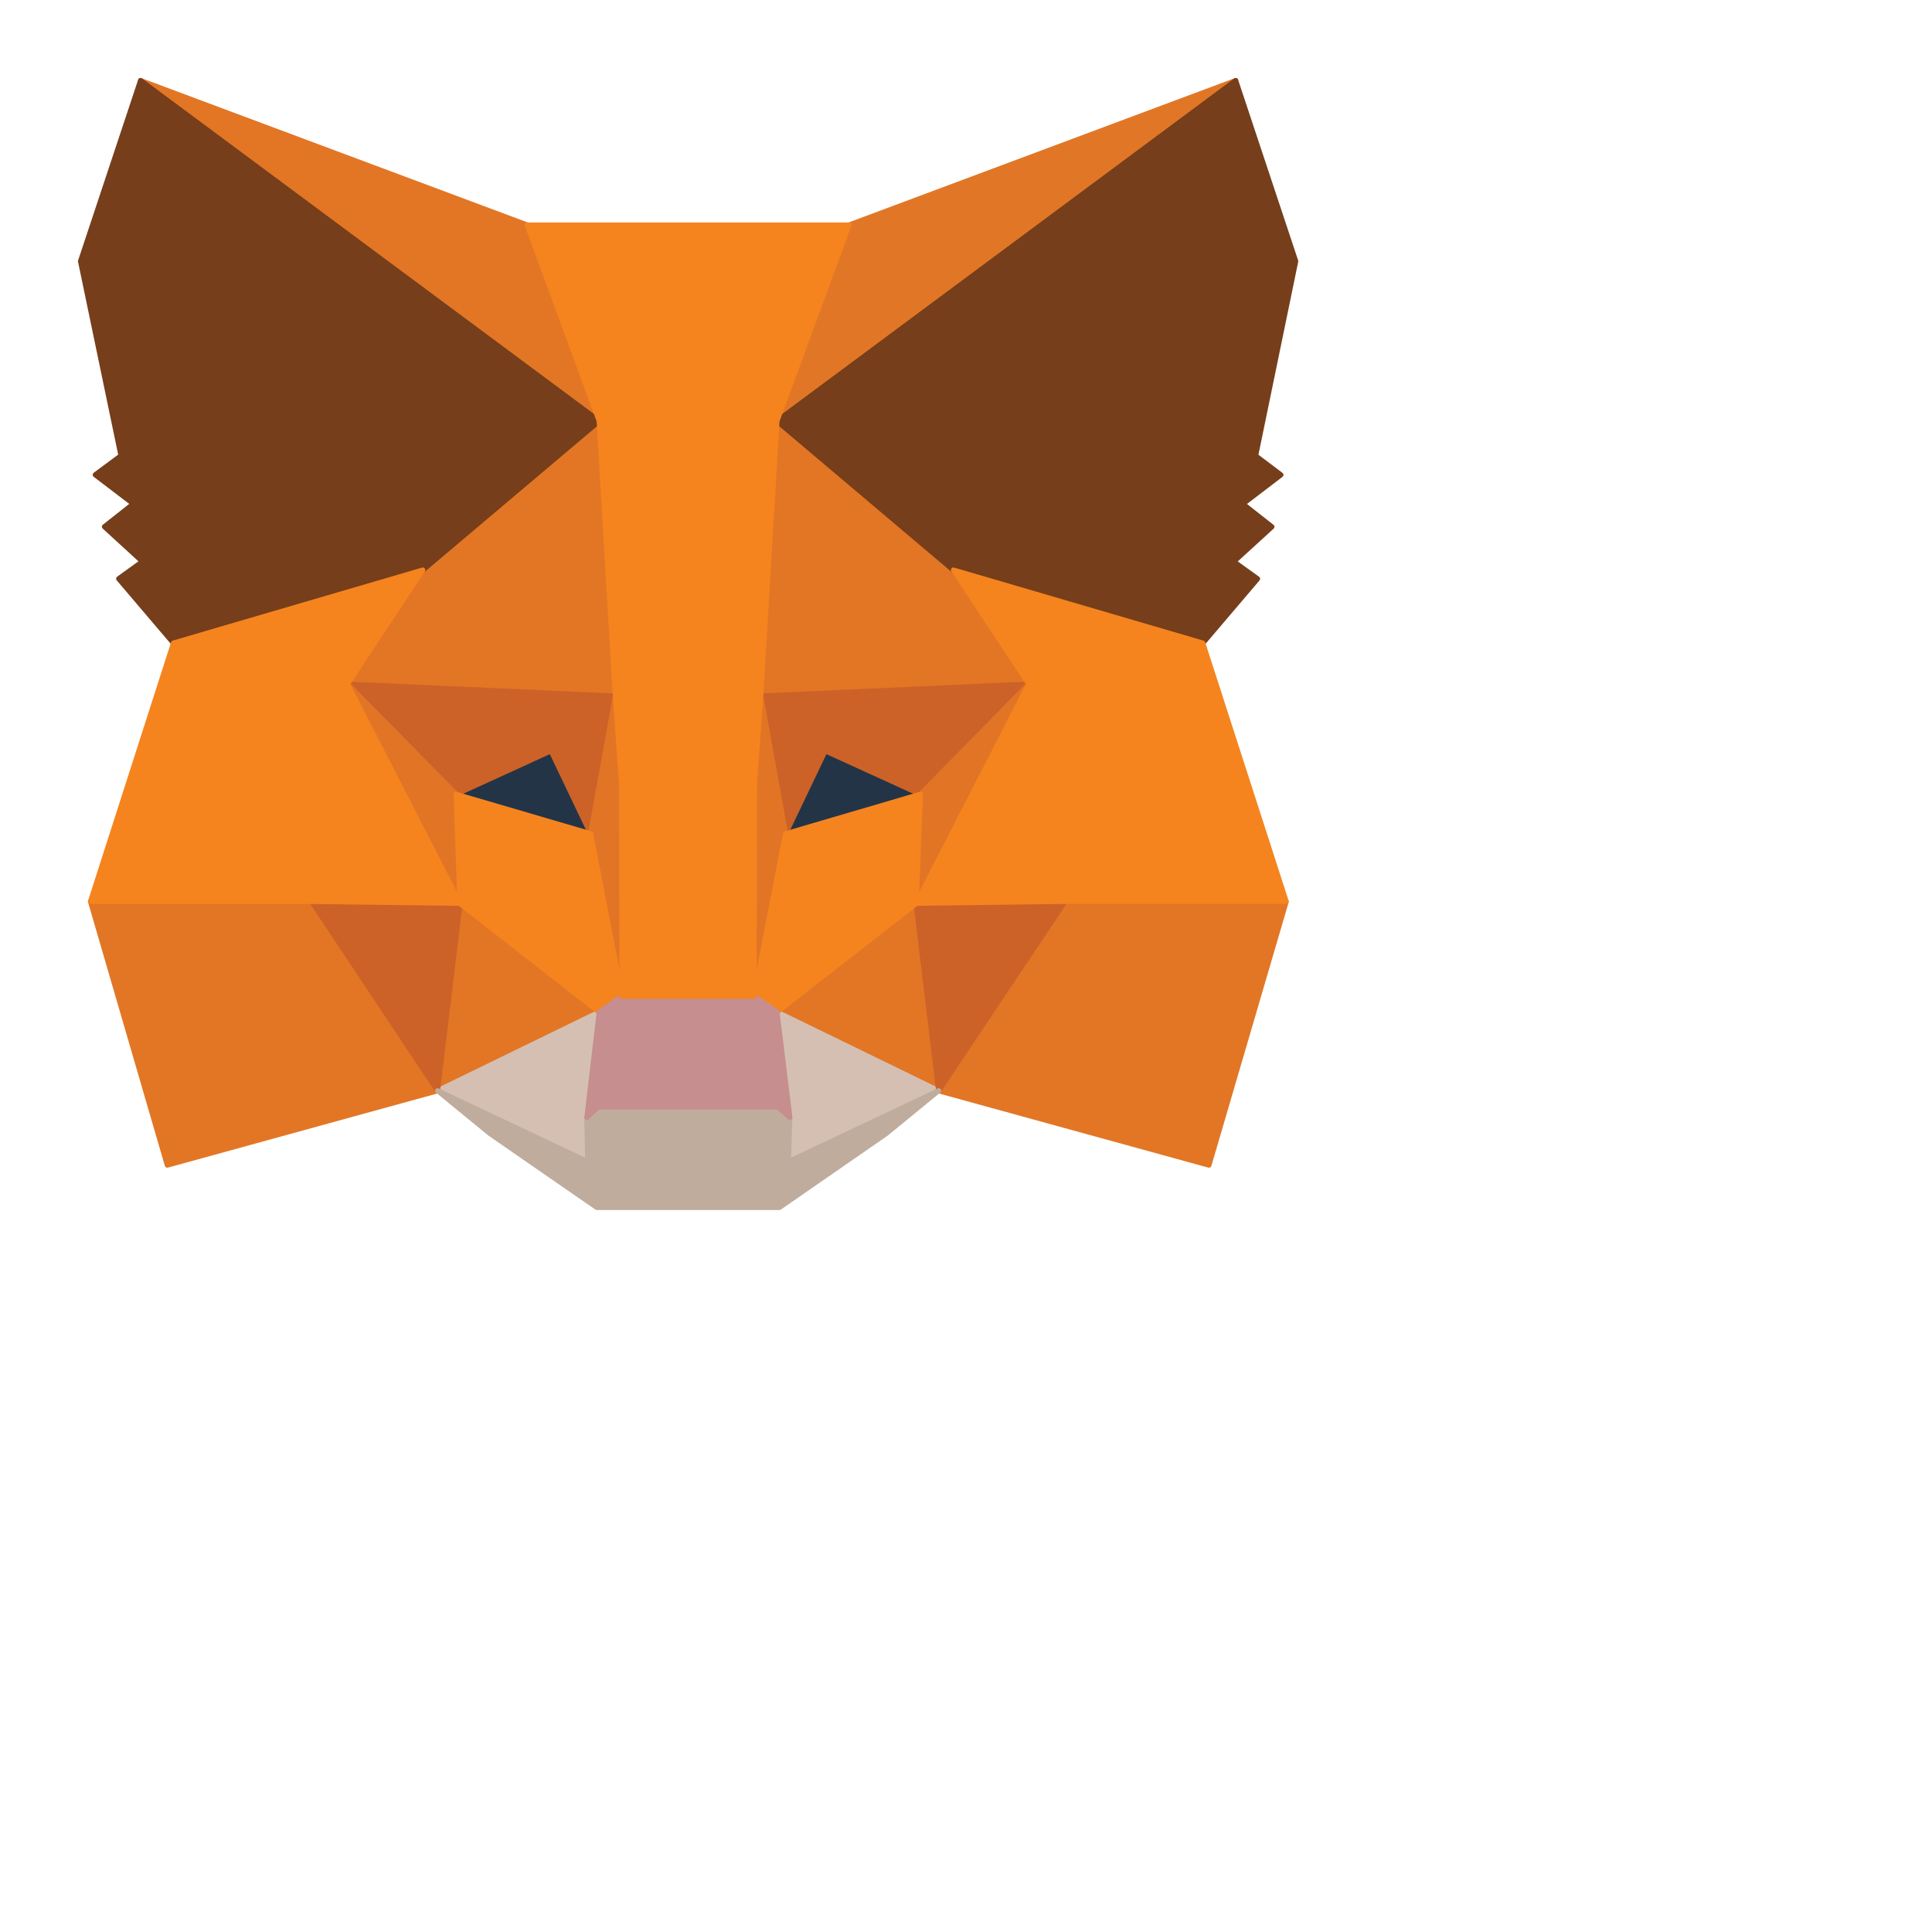
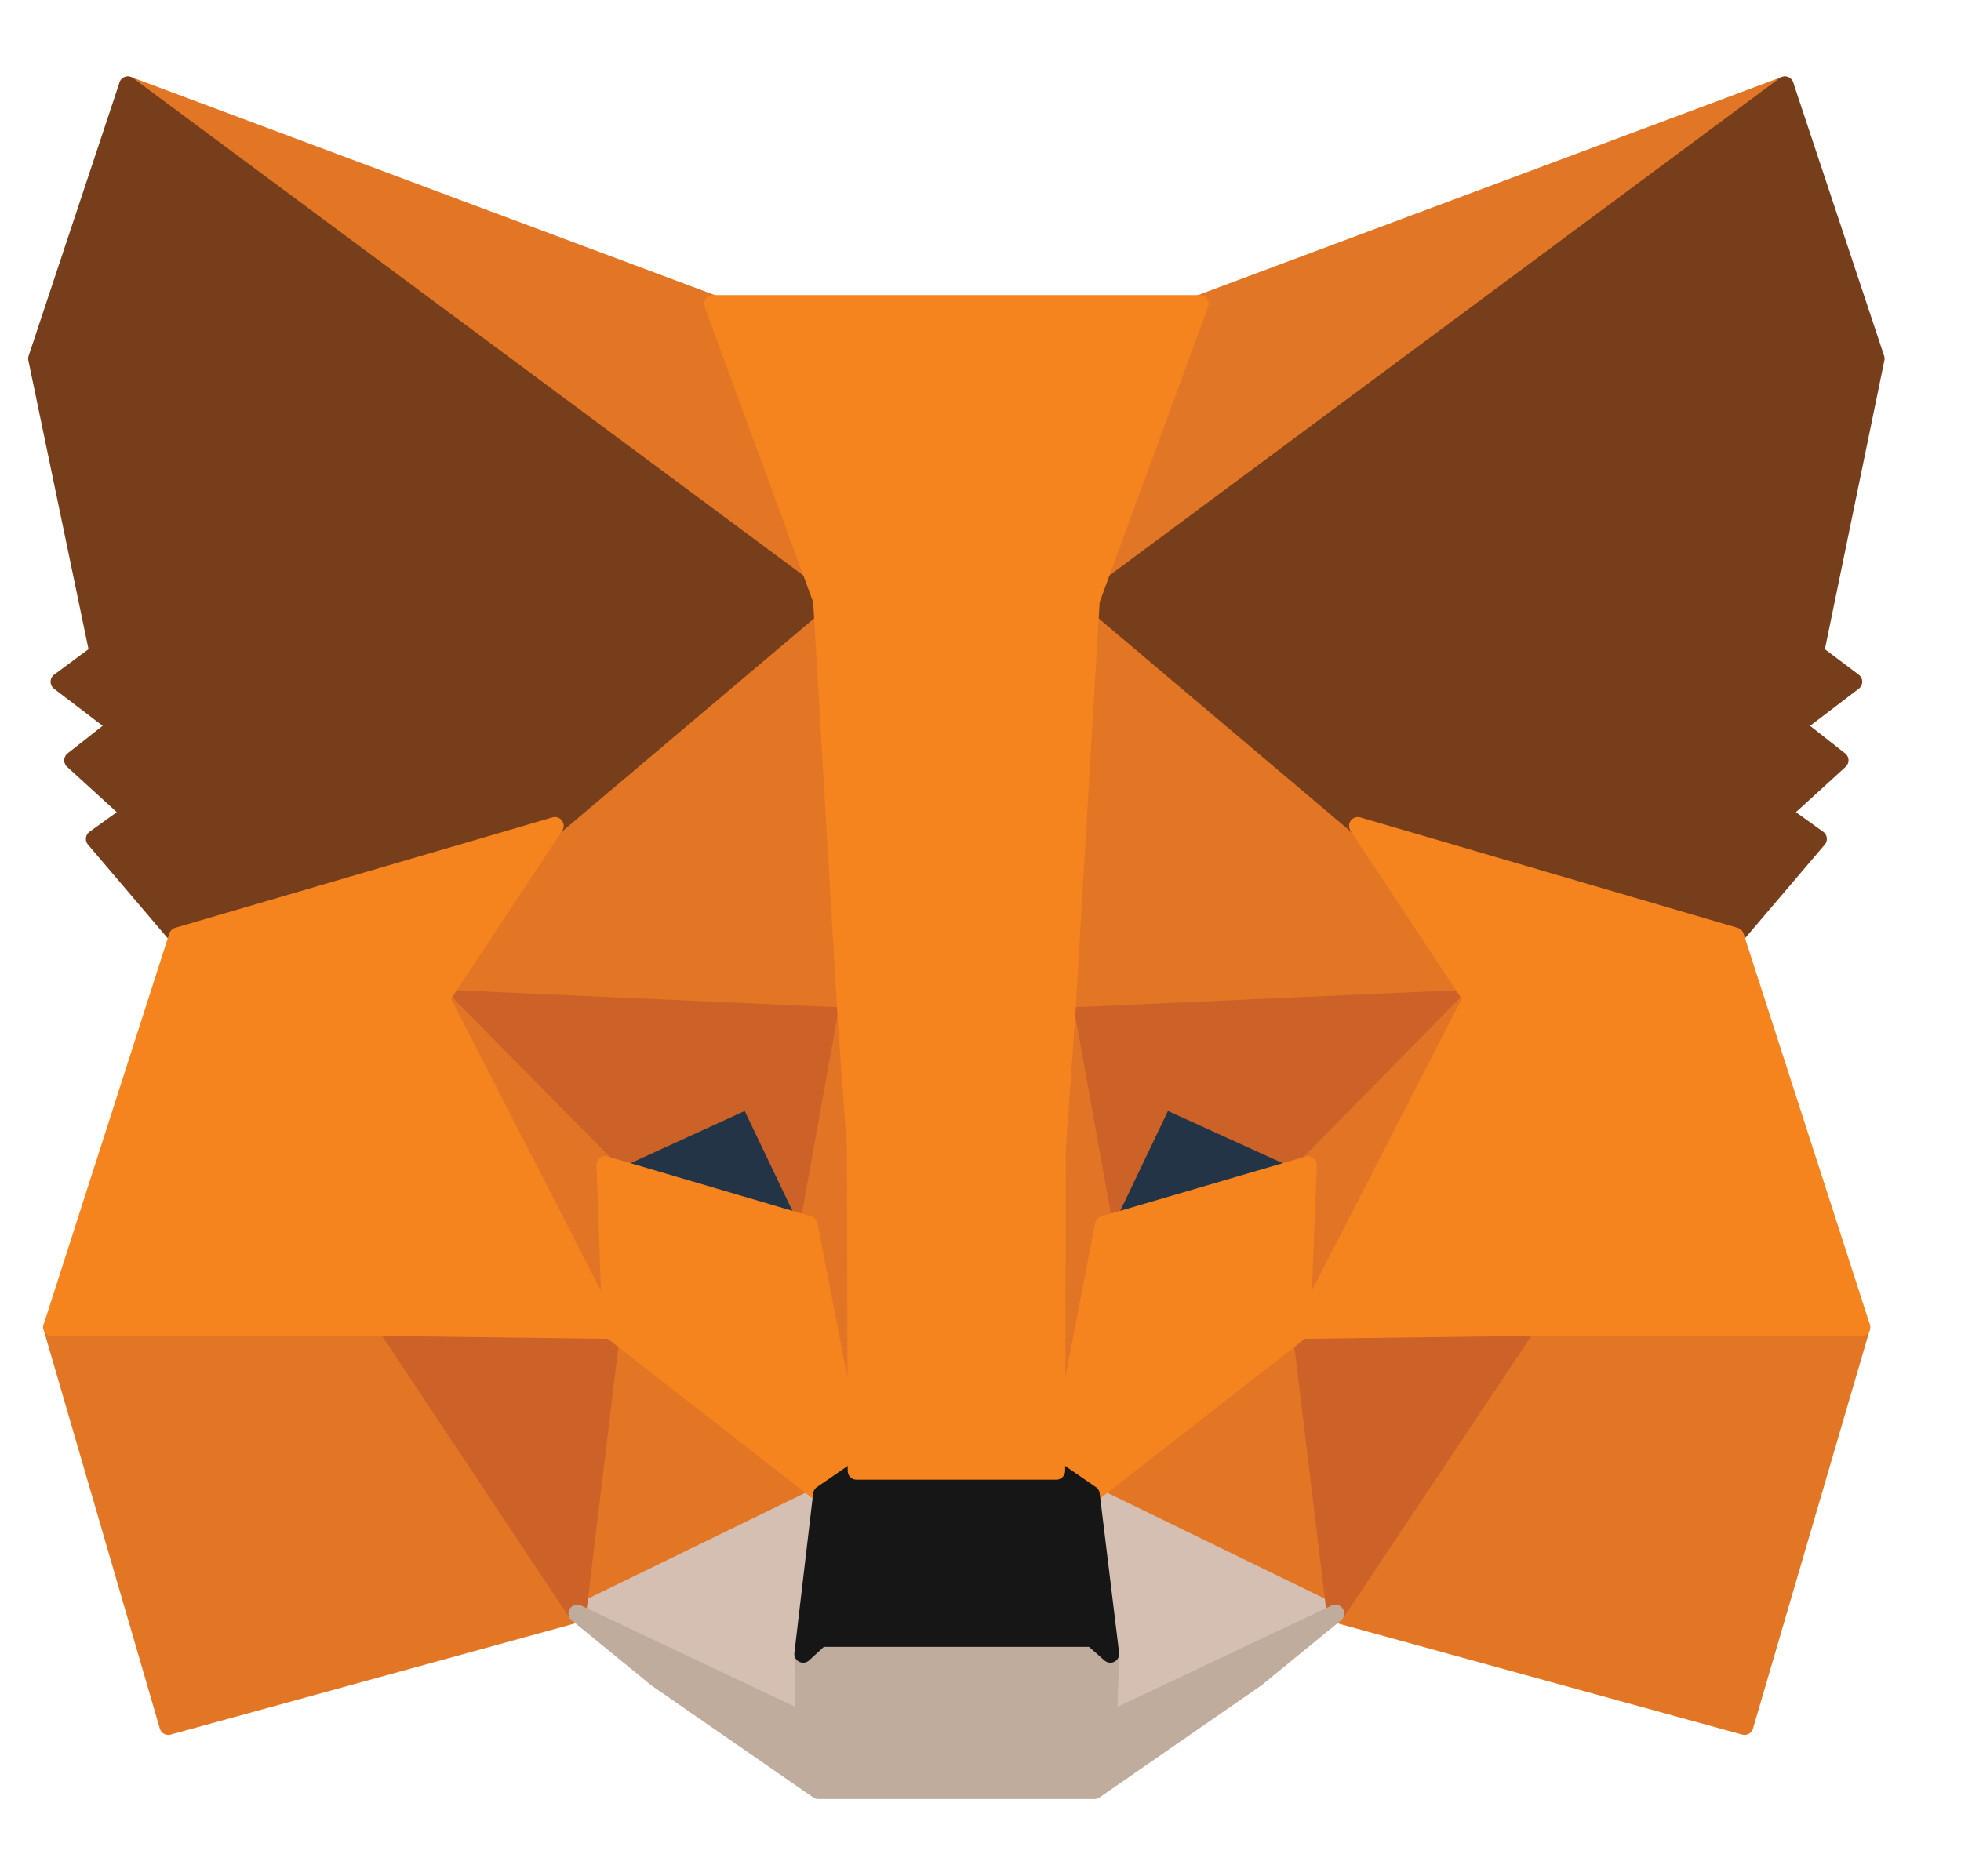
- <svg xmlns="http://www.w3.org/2000/svg" fill="none" height="24" width="24">
-   <path d="M15.35 1 9.451 5.377l1.096-2.582L15.35 1Z" fill="#E17726" stroke="#E17726" stroke-width=".063" stroke-linecap="round" stroke-linejoin="round">
-   </path>
-   <path d="m1.746 1 5.845 4.418L6.55 2.795 1.746 1ZM13.23 11.146l-1.57 2.404 3.358.924.96-3.275-2.749-.053ZM1.124 11.199l.954 3.275 3.358-.924-1.564-2.404-2.748.053Z" fill="#E27625" stroke="#E27625" stroke-width=".063" stroke-linecap="round" stroke-linejoin="round">
-   </path>
-   <path d="m5.252 7.082-.936 1.416 3.329.148-.113-3.583-2.28 2.02ZM11.844 7.082 9.528 5.02l-.077 3.625 3.329-.149-.936-1.415ZM5.436 13.55l2.007-.977-1.73-1.35-.277 2.327ZM9.652 12.573l2.008.977-.278-2.327-1.73 1.35Z" fill="#E27625" stroke="#E27625" stroke-width=".063" stroke-linecap="round" stroke-linejoin="round">
-   </path>
-   <path d="m11.66 13.55-2.008-.978.16 1.31-.017.55 1.865-.882ZM5.436 13.55l1.865.882-.012-.55.154-1.31-2.007.978Z" fill="#D5BFB2" stroke="#D5BFB2" stroke-width=".063" stroke-linecap="round" stroke-linejoin="round">
-   </path>
-   <path d="m7.336 10.358-1.67-.492 1.178-.539.492 1.03ZM9.759 10.358l.492-1.03 1.184.538-1.676.492Z" fill="#233447" stroke="#233447" stroke-width=".063" stroke-linecap="round" stroke-linejoin="round">
-   </path>
-   <path d="m5.435 13.55.29-2.404-1.853.053 1.563 2.351ZM11.37 11.146l.29 2.404 1.57-2.351-1.86-.053ZM12.78 8.498l-3.329.148.308 1.711.492-1.03 1.184.54 1.345-1.369ZM5.667 9.866l1.178-.539.492 1.03.308-1.71-3.329-.149 1.35 1.368Z" fill="#CC6228" stroke="#CC6228" stroke-width=".063" stroke-linecap="round" stroke-linejoin="round">
-   </path>
-   <path d="m4.316 8.498 1.398 2.725-.047-1.357-1.35-1.368ZM11.435 9.866l-.053 1.357 1.398-2.725-1.345 1.368ZM7.645 8.646l-.308 1.71.39 2.02.084-2.659-.166-1.071ZM9.45 8.646l-.159 1.066.077 2.664.39-2.02-.307-1.71Z" fill="#E27525" stroke="#E27525" stroke-width=".063" stroke-linecap="round" stroke-linejoin="round">
-   </path>
-   <path d="m9.758 10.358-.39 2.02.283.195 1.73-1.35.053-1.357-1.676.492ZM5.666 9.866l.047 1.357 1.73 1.35.284-.196-.39-2.02-1.671-.49Z" fill="#F5841F" stroke="#F5841F" stroke-width=".063" stroke-linecap="round" stroke-linejoin="round">
-   </path>
-   <path d="m9.794 14.431.018-.55-.148-.13H7.431l-.142.13.012.55-1.865-.882.651.533L7.414 15h2.268l1.326-.918.652-.533-1.866.882Z" fill="#C0AC9D" stroke="#C0AC9D" stroke-width=".063" stroke-linecap="round" stroke-linejoin="round">
-   </path>
-   <path d="m9.653 12.572-.285-.196h-1.64l-.284.196-.154 1.309.142-.13h2.233l.147.13-.16-1.31Z" fill="#C68E8E" stroke="#C68E8E" stroke-width=".063" stroke-linecap="round" stroke-linejoin="round">
-   </path>
-   <path d="m15.598 5.661.498-2.416L15.35 1 9.652 5.23l2.192 1.853 3.097.907.681-.8-.296-.213.474-.433-.361-.284.473-.361-.314-.237ZM1 3.245l.503 2.416-.32.237.474.361-.36.284.473.433-.296.213.681.8 3.097-.907L7.444 5.23 1.746 1 1 3.245Z" fill="#763E1A" stroke="#763E1A" stroke-width=".063" stroke-linecap="round" stroke-linejoin="round">
-   </path>
-   <path d="m14.94 7.988-3.096-.907.936 1.416-1.398 2.724 1.847-.024h2.748l-1.036-3.21ZM5.252 7.081l-3.097.907-1.031 3.21h2.748l1.842.023-1.398-2.724.936-1.416ZM9.45 8.647l.202-3.418.894-2.434H6.549l.894 2.434.201 3.418.077 1.077.006 2.653h1.64l.006-2.653.077-1.077Z" fill="#F5841F" stroke="#F5841F" stroke-width=".063" stroke-linecap="round" stroke-linejoin="round">
-   </path>
+ <svg xmlns="http://www.w3.org/2000/svg" viewBox="0 0 23 22" fill="none">
+   <path d="M20.934 1L12.506 7.252L14.072 3.564L20.934 1Z" fill="#E17726" stroke="#E17726" stroke-width="0.207" stroke-linecap="round" stroke-linejoin="round" />
+   <path d="M1.5 1L9.85 7.311L8.362 3.564L1.5 1Z" fill="#E27625" stroke="#E27625" stroke-width="0.207" stroke-linecap="round" stroke-linejoin="round" />
+   <path d="M17.905 15.493L15.664 18.929L20.461 20.248L21.831 15.569L17.905 15.493Z" fill="#E27625" stroke="#E27625" stroke-width="0.207" stroke-linecap="round" stroke-linejoin="round" />
+   <path d="M0.611 15.569L1.974 20.248L6.771 18.929L4.537 15.493L0.611 15.569Z" fill="#E27625" stroke="#E27625" stroke-width="0.207" stroke-linecap="round" stroke-linejoin="round" />
+   <path d="M6.508 9.688L5.172 11.711L9.927 11.923L9.766 6.803L6.508 9.688Z" fill="#E27625" stroke="#E27625" stroke-width="0.207" stroke-linecap="round" stroke-linejoin="round" />
+   <path d="M15.925 9.688L12.616 6.743L12.506 11.922L17.262 11.71L15.925 9.688Z" fill="#E27625" stroke="#E27625" stroke-width="0.207" stroke-linecap="round" stroke-linejoin="round" />
+   <path d="M6.771 18.929L9.639 17.532L7.168 15.603L6.771 18.929Z" fill="#E27625" stroke="#E27625" stroke-width="0.207" stroke-linecap="round" stroke-linejoin="round" />
+   <path d="M12.794 17.532L15.663 18.929L15.265 15.603L12.794 17.532Z" fill="#E27625" stroke="#E27625" stroke-width="0.207" stroke-linecap="round" stroke-linejoin="round" />
+   <path d="M15.663 18.929L12.794 17.532L13.023 19.402L12.998 20.189L15.663 18.929Z" fill="#D5BFB2" stroke="#D5BFB2" stroke-width="0.207" stroke-linecap="round" stroke-linejoin="round" />
+   <path d="M6.771 18.929L9.436 20.189L9.419 19.402L9.639 17.532L6.771 18.929Z" fill="#D5BFB2" stroke="#D5BFB2" stroke-width="0.207" stroke-linecap="round" stroke-linejoin="round" />
+   <path d="M9.486 14.368L7.1 13.666L8.784 12.896L9.486 14.368Z" fill="#233447" stroke="#233447" stroke-width="0.207" stroke-linecap="round" stroke-linejoin="round" />
+   <path d="M12.947 14.368L13.65 12.896L15.341 13.666L12.947 14.368Z" fill="#233447" stroke="#233447" stroke-width="0.207" stroke-linecap="round" stroke-linejoin="round" />
+   <path d="M6.771 18.929L7.185 15.493L4.538 15.569L6.771 18.929Z" fill="#CC6228" stroke="#CC6228" stroke-width="0.207" stroke-linecap="round" stroke-linejoin="round" />
+   <path d="M15.249 15.493L15.664 18.929L17.905 15.569L15.249 15.493Z" fill="#CC6228" stroke="#CC6228" stroke-width="0.207" stroke-linecap="round" stroke-linejoin="round" />
+   <path d="M17.262 11.712L12.506 11.923L12.946 14.368L13.649 12.896L15.341 13.666L17.262 11.712Z" fill="#CC6228" stroke="#CC6228" stroke-width="0.207" stroke-linecap="round" stroke-linejoin="round" />
+   <path d="M7.101 13.666L8.784 12.896L9.487 14.368L9.927 11.923L5.172 11.712L7.101 13.666Z" fill="#CC6228" stroke="#CC6228" stroke-width="0.207" stroke-linecap="round" stroke-linejoin="round" />
+   <path d="M5.172 11.712L7.168 15.604L7.101 13.666L5.172 11.712Z" fill="#E27525" stroke="#E27525" stroke-width="0.207" stroke-linecap="round" stroke-linejoin="round" />
+   <path d="M15.342 13.666L15.266 15.604L17.263 11.712L15.342 13.666Z" fill="#E27525" stroke="#E27525" stroke-width="0.207" stroke-linecap="round" stroke-linejoin="round" />
+   <path d="M9.927 11.922L9.487 14.366L10.045 17.251L10.164 13.453L9.927 11.922Z" fill="#E27525" stroke="#E27525" stroke-width="0.207" stroke-linecap="round" stroke-linejoin="round" />
+   <path d="M12.507 11.922L12.279 13.444L12.389 17.251L12.947 14.366L12.507 11.922Z" fill="#E27525" stroke="#E27525" stroke-width="0.207" stroke-linecap="round" stroke-linejoin="round" />
+   <path d="M12.946 14.368L12.388 17.253L12.794 17.532L15.265 15.604L15.341 13.666L12.946 14.368Z" fill="#F5841F" stroke="#F5841F" stroke-width="0.207" stroke-linecap="round" stroke-linejoin="round" />
+   <path d="M7.1 13.666L7.168 15.604L9.639 17.532L10.045 17.253L9.486 14.368L7.1 13.666Z" fill="#F5841F" stroke="#F5841F" stroke-width="0.207" stroke-linecap="round" stroke-linejoin="round" />
+   <path d="M12.998 20.188L13.023 19.401L12.812 19.215H9.622L9.419 19.401L9.436 20.188L6.771 18.927L7.702 19.688L9.597 21H12.837L14.732 19.688L15.663 18.927L12.998 20.188Z" fill="#C0AC9D" stroke="#C0AC9D" stroke-width="0.207" stroke-linecap="round" stroke-linejoin="round" />
+   <path d="M12.795 17.53L12.389 17.251H10.046L9.64 17.53L9.42 19.401L9.622 19.215H12.812L13.023 19.401L12.795 17.53Z" fill="#161616" stroke="#161616" stroke-width="0.207" stroke-linecap="round" stroke-linejoin="round" />
+   <path d="M21.289 7.659L22 4.207L20.934 1L12.794 7.041L15.925 9.689L20.35 10.984L21.323 9.841L20.9 9.537L21.577 8.919L21.061 8.513L21.738 7.997L21.289 7.659Z" fill="#763E1A" stroke="#763E1A" stroke-width="0.207" stroke-linecap="round" stroke-linejoin="round" />
+   <path d="M0.434 4.207L1.153 7.659L0.697 7.997L1.373 8.513L0.857 8.919L1.534 9.537L1.111 9.841L2.084 10.984L6.509 9.689L9.64 7.041L1.5 1L0.434 4.207Z" fill="#763E1A" stroke="#763E1A" stroke-width="0.207" stroke-linecap="round" stroke-linejoin="round" />
+   <path d="M20.351 10.983L15.926 9.688L17.263 11.71L15.266 15.602L17.906 15.568H21.832L20.351 10.983Z" fill="#F5841F" stroke="#F5841F" stroke-width="0.207" stroke-linecap="round" stroke-linejoin="round" />
+   <path d="M6.508 9.688L2.084 10.983L0.611 15.568H4.537L7.168 15.602L5.171 11.71L6.508 9.688Z" fill="#F5841F" stroke="#F5841F" stroke-width="0.207" stroke-linecap="round" stroke-linejoin="round" />
+   <path d="M12.507 11.925L12.795 7.042L14.072 3.565H8.362L9.64 7.042L9.927 11.925L10.037 13.464L10.046 17.254H12.389L12.397 13.464L12.507 11.925Z" fill="#F5841F" stroke="#F5841F" stroke-width="0.207" stroke-linecap="round" stroke-linejoin="round" />
</svg>
